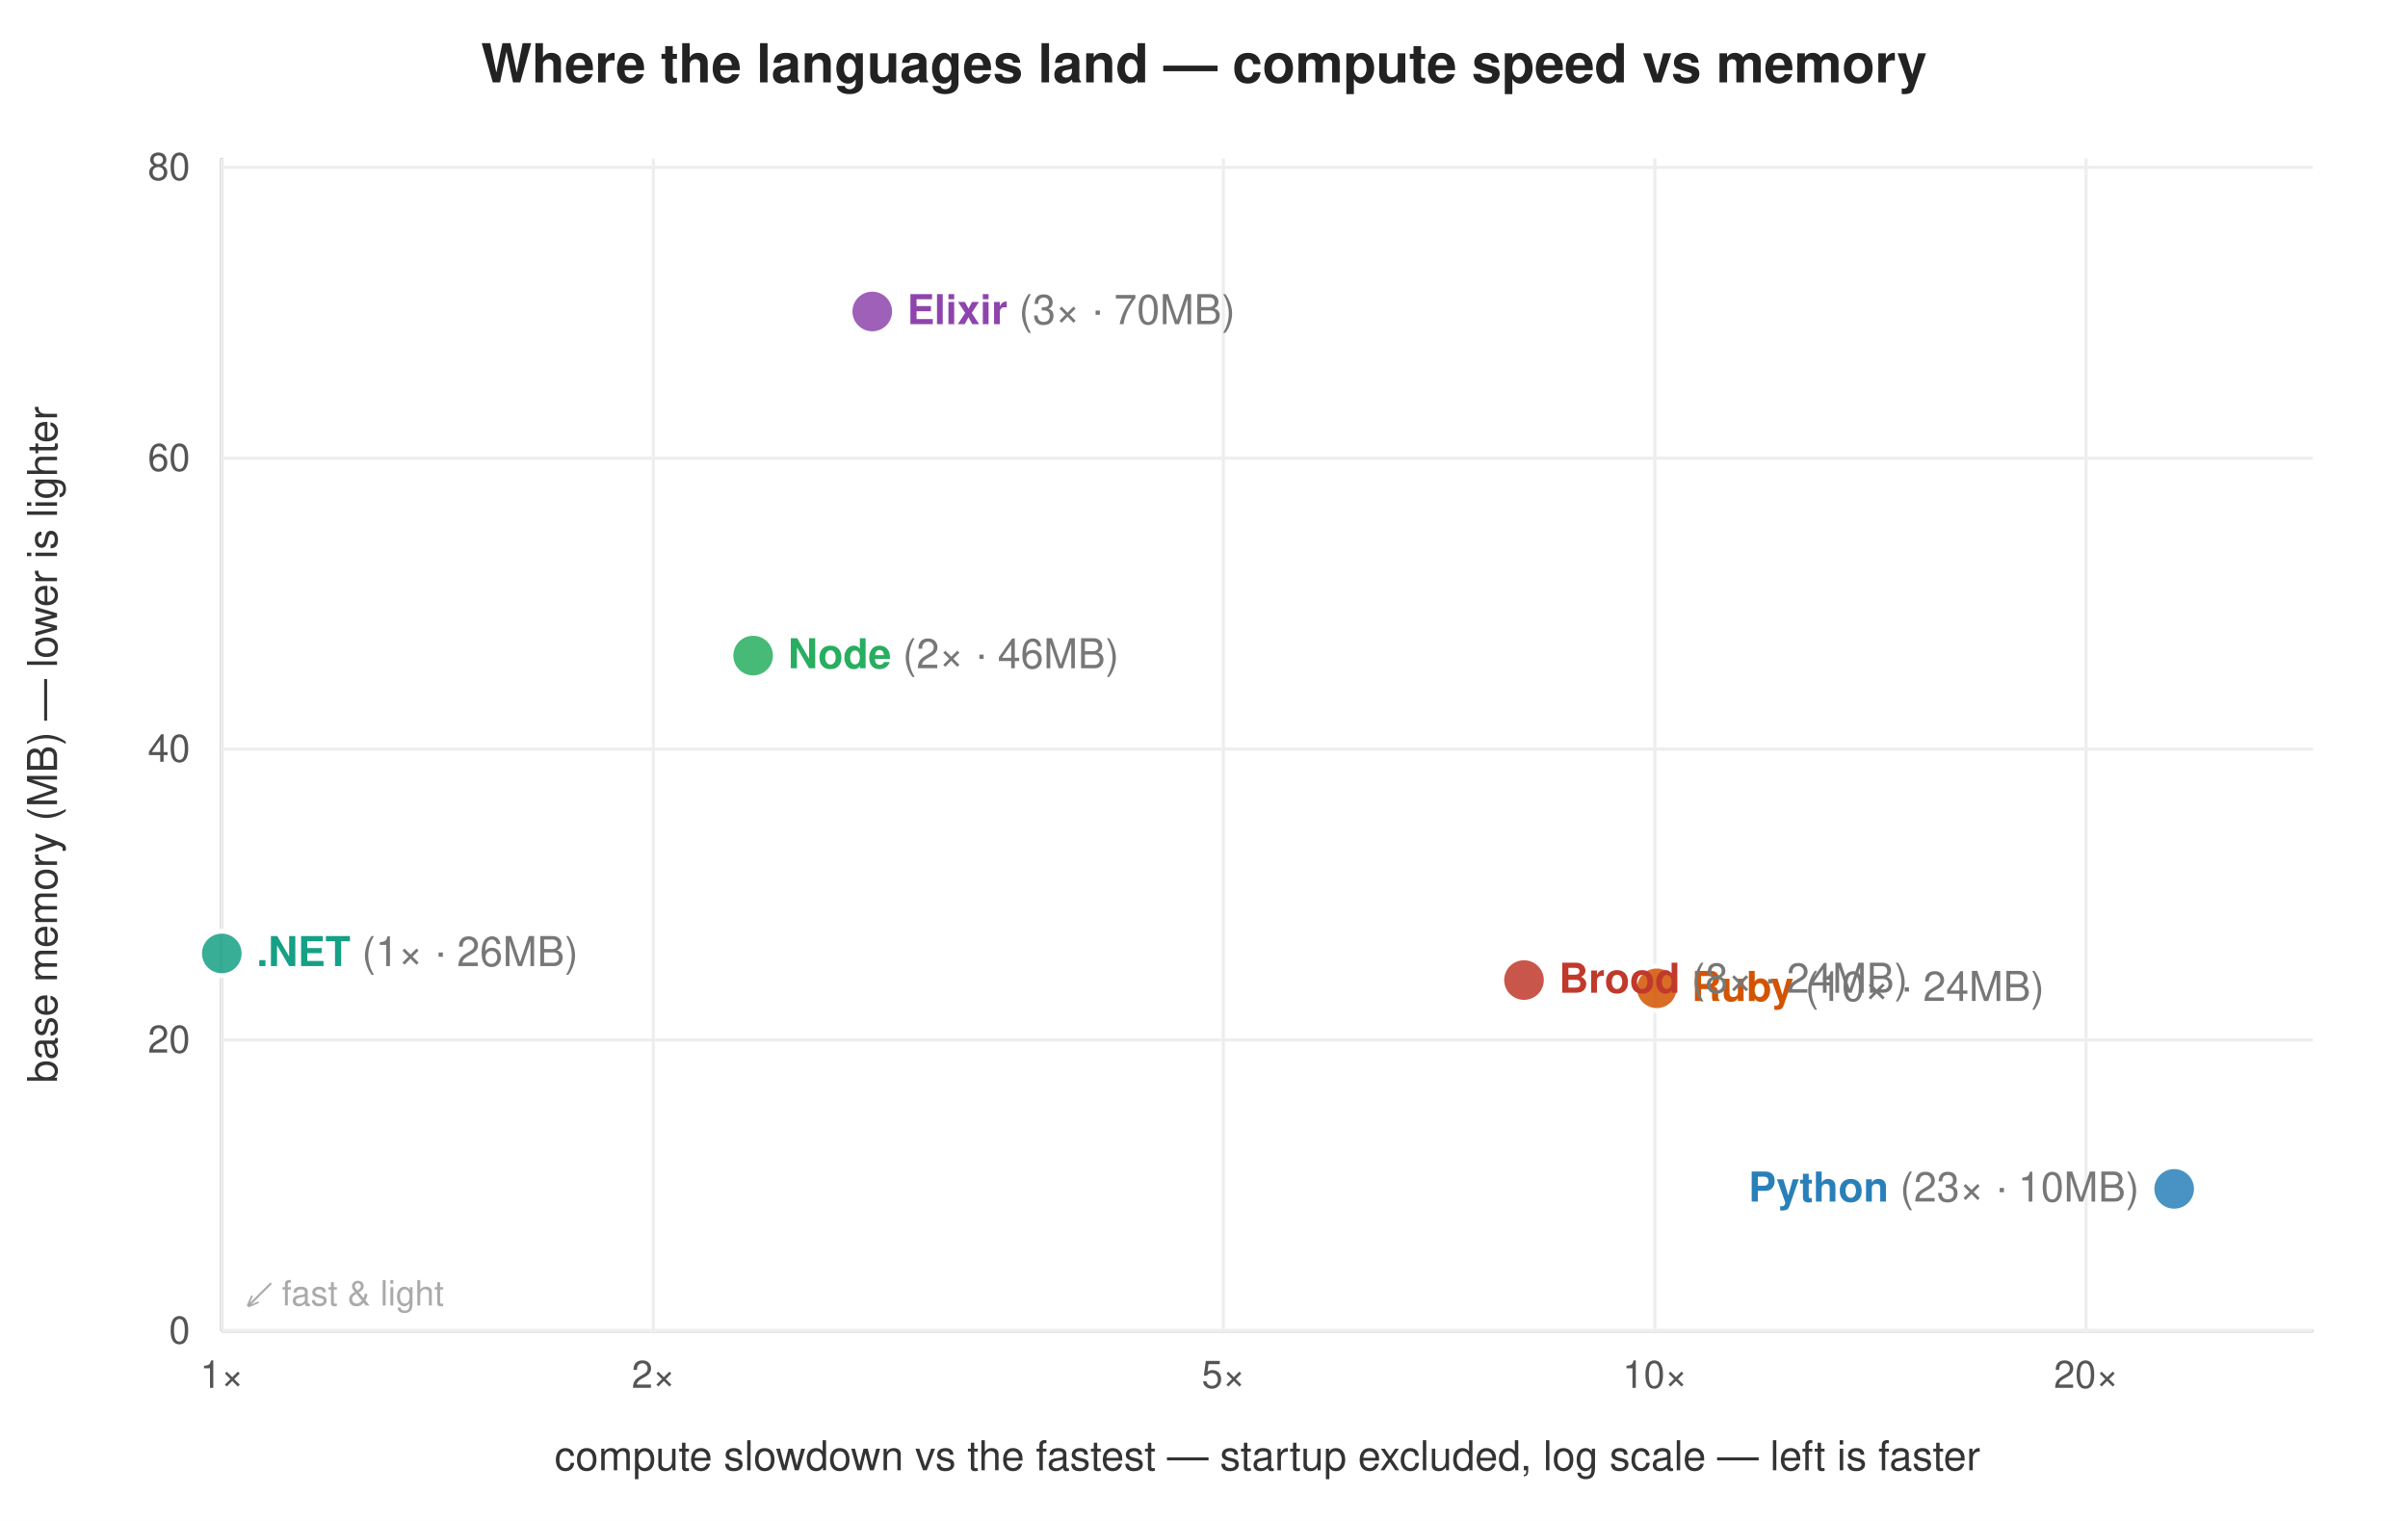
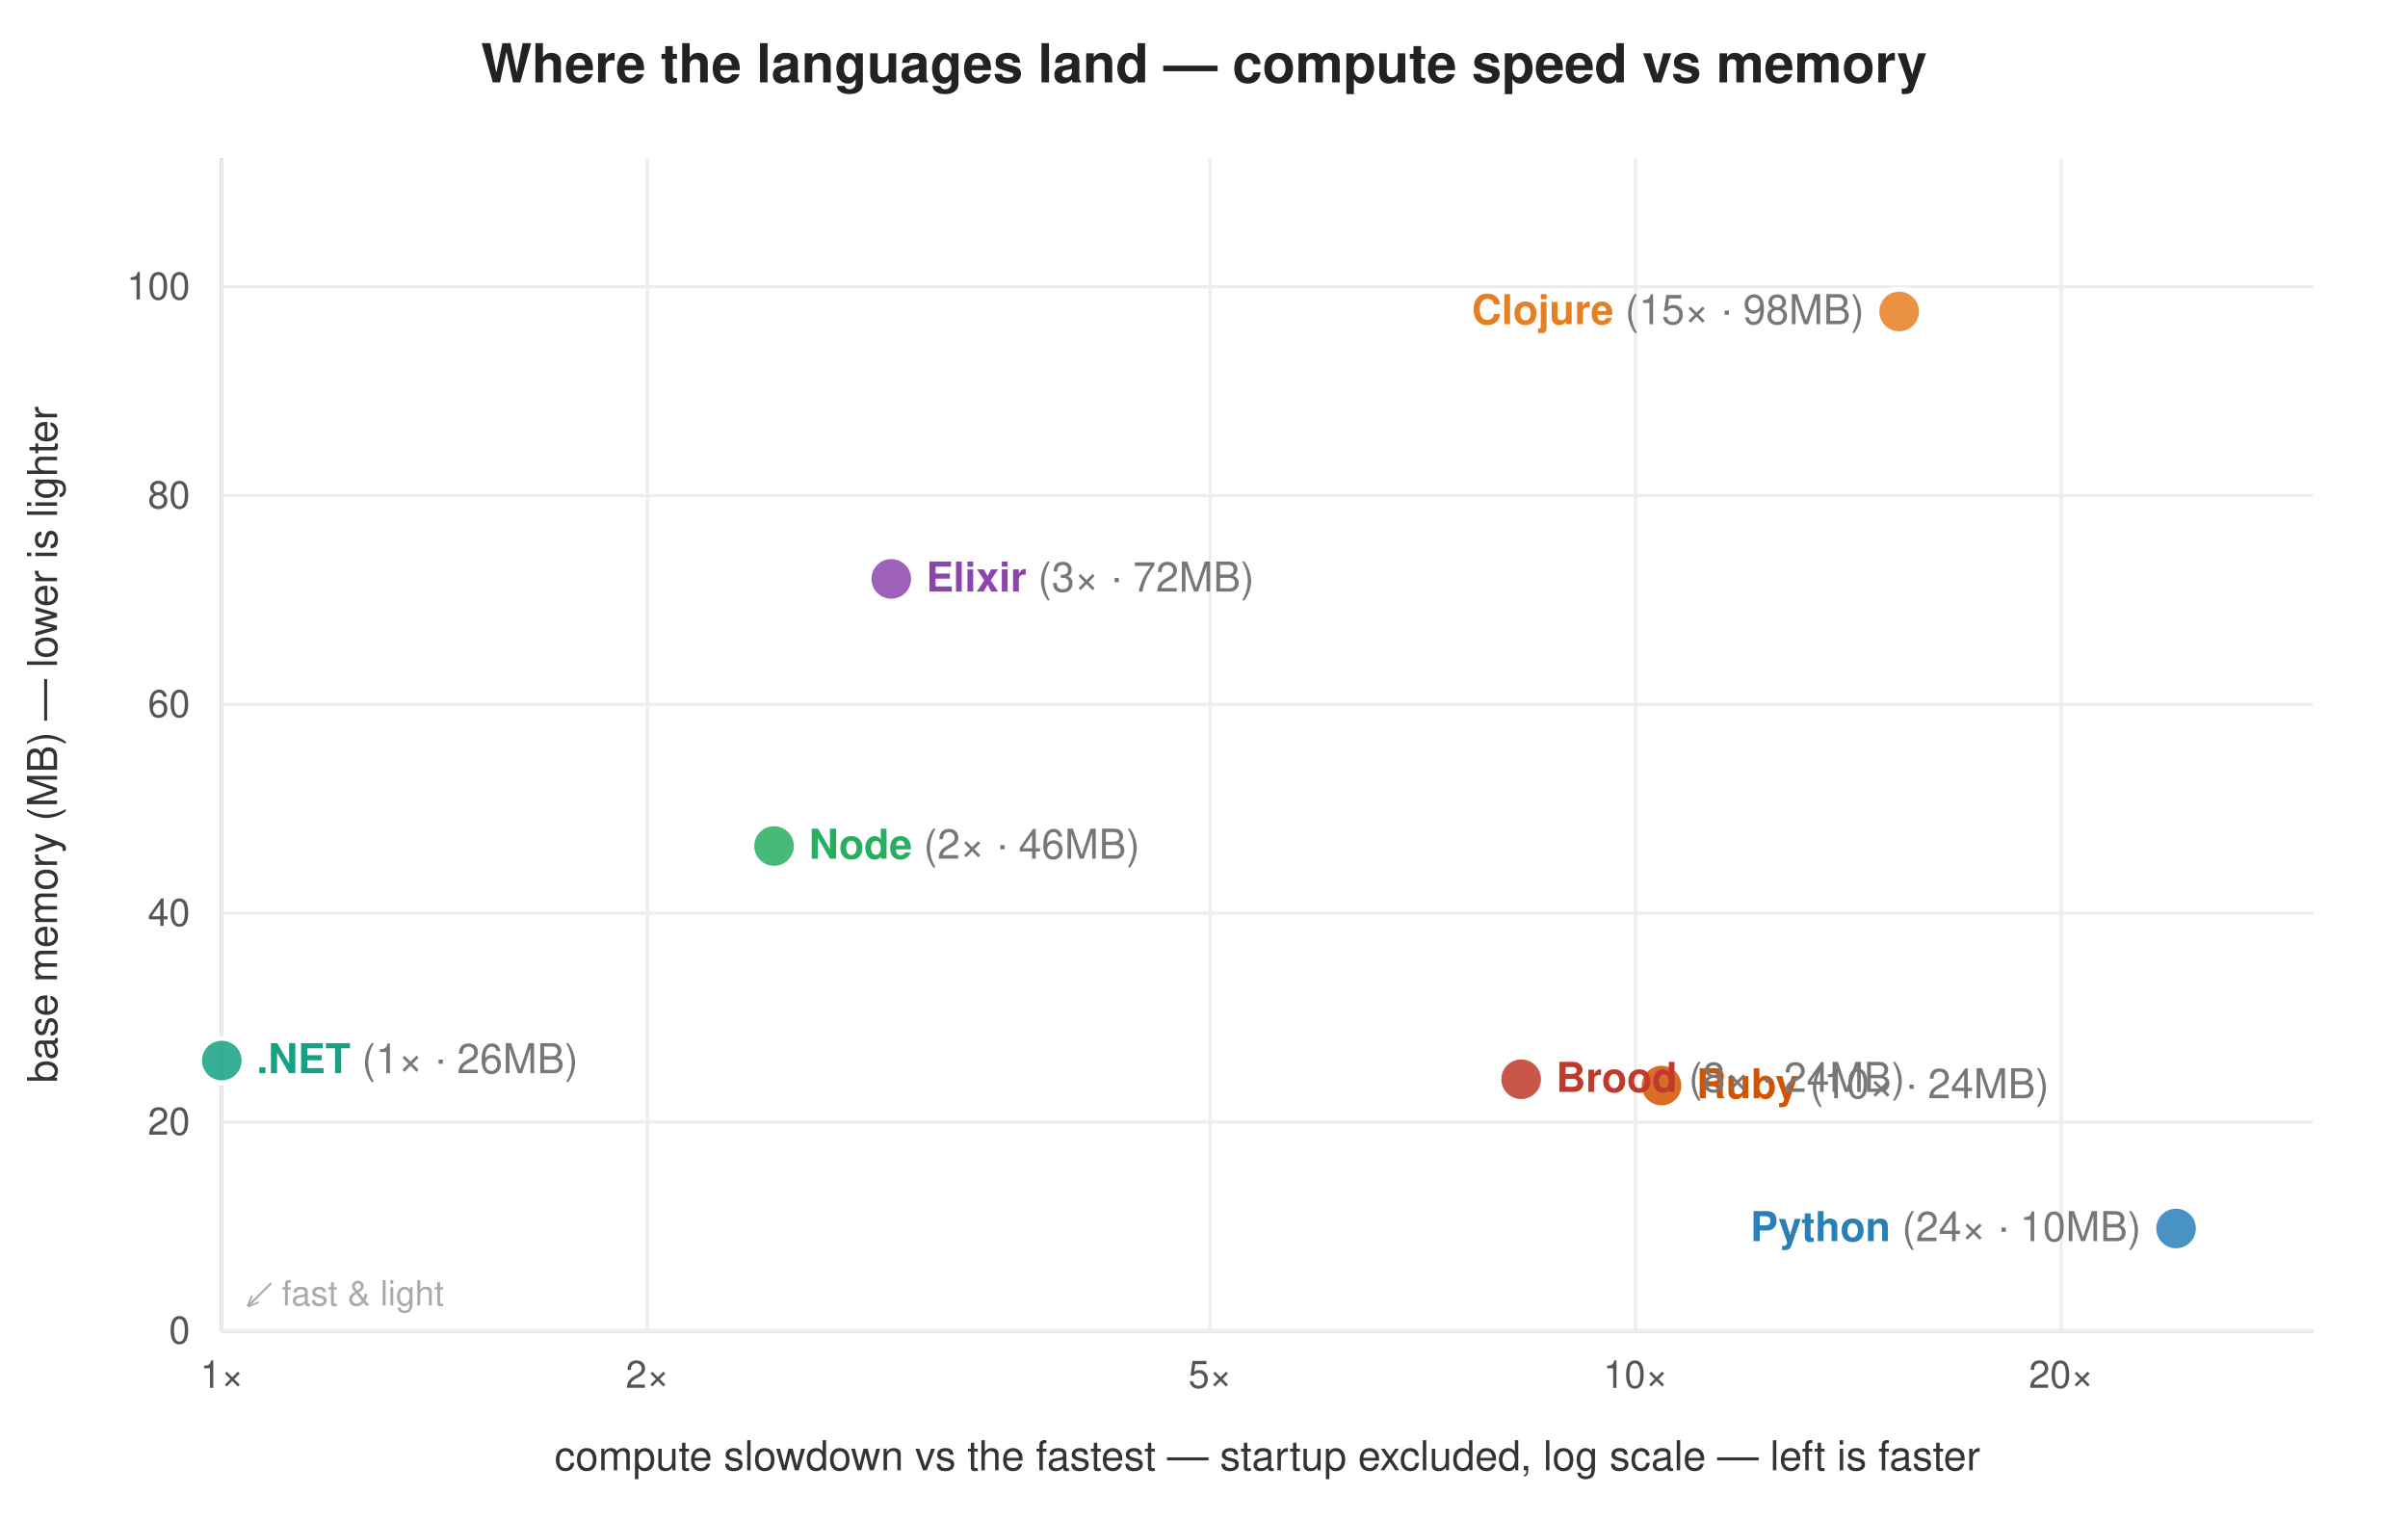
<svg xmlns="http://www.w3.org/2000/svg" width="760" height="480" viewBox="0 0 760 480" font-family="system-ui,Segoe UI,Helvetica,Arial,sans-serif">
  <rect width="760" height="480" fill="#ffffff" />
  <text x="380.0" y="26" text-anchor="middle" font-size="17" font-weight="700" fill="#222">Where the languages land — compute speed vs memory</text>
  <line x1="70" y1="420" x2="730" y2="420" stroke="#888" stroke-width="1" />
  <line x1="70" y1="50" x2="70" y2="420" stroke="#888" stroke-width="1" />
  <line x1="70.0" y1="50" x2="70.0" y2="420" stroke="#eee" stroke-width="1" />
  <text x="70.0" y="438" text-anchor="middle" font-size="12" fill="#555">1×</text>
-   <line x1="206.2" y1="50" x2="206.2" y2="420" stroke="#eee" stroke-width="1" />
-   <text x="206.2" y="438" text-anchor="middle" font-size="12" fill="#555">2×</text>
-   <line x1="386.1" y1="50" x2="386.1" y2="420" stroke="#eee" stroke-width="1" />
-   <text x="386.1" y="438" text-anchor="middle" font-size="12" fill="#555">5×</text>
-   <line x1="522.3" y1="50" x2="522.3" y2="420" stroke="#eee" stroke-width="1" />
-   <text x="522.3" y="438" text-anchor="middle" font-size="12" fill="#555">10×</text>
-   <line x1="658.4" y1="50" x2="658.4" y2="420" stroke="#eee" stroke-width="1" />
-   <text x="658.4" y="438" text-anchor="middle" font-size="12" fill="#555">20×</text>
+   <line x1="204.3" y1="50" x2="204.3" y2="420" stroke="#eee" stroke-width="1" />
+   <text x="204.3" y="438" text-anchor="middle" font-size="12" fill="#555">2×</text>
+   <line x1="381.9" y1="50" x2="381.9" y2="420" stroke="#eee" stroke-width="1" />
+   <text x="381.9" y="438" text-anchor="middle" font-size="12" fill="#555">5×</text>
+   <line x1="516.2" y1="50" x2="516.2" y2="420" stroke="#eee" stroke-width="1" />
+   <text x="516.2" y="438" text-anchor="middle" font-size="12" fill="#555">10×</text>
+   <line x1="650.5" y1="50" x2="650.5" y2="420" stroke="#eee" stroke-width="1" />
+   <text x="650.5" y="438" text-anchor="middle" font-size="12" fill="#555">20×</text>
  <line x1="70" y1="420.0" x2="730" y2="420.0" stroke="#eee" stroke-width="1" />
  <text x="60" y="424.0" text-anchor="end" font-size="12" fill="#555">0</text>
-   <line x1="70" y1="328.2" x2="730" y2="328.2" stroke="#eee" stroke-width="1" />
-   <text x="60" y="332.2" text-anchor="end" font-size="12" fill="#555">20</text>
-   <line x1="70" y1="236.4" x2="730" y2="236.4" stroke="#eee" stroke-width="1" />
-   <text x="60" y="240.4" text-anchor="end" font-size="12" fill="#555">40</text>
-   <line x1="70" y1="144.6" x2="730" y2="144.6" stroke="#eee" stroke-width="1" />
-   <text x="60" y="148.6" text-anchor="end" font-size="12" fill="#555">60</text>
-   <line x1="70" y1="52.8" x2="730" y2="52.8" stroke="#eee" stroke-width="1" />
-   <text x="60" y="56.8" text-anchor="end" font-size="12" fill="#555">80</text>
+   <line x1="70" y1="354.1" x2="730" y2="354.1" stroke="#eee" stroke-width="1" />
+   <text x="60" y="358.1" text-anchor="end" font-size="12" fill="#555">20</text>
+   <line x1="70" y1="288.2" x2="730" y2="288.2" stroke="#eee" stroke-width="1" />
+   <text x="60" y="292.2" text-anchor="end" font-size="12" fill="#555">40</text>
+   <line x1="70" y1="222.3" x2="730" y2="222.3" stroke="#eee" stroke-width="1" />
+   <text x="60" y="226.3" text-anchor="end" font-size="12" fill="#555">60</text>
+   <line x1="70" y1="156.4" x2="730" y2="156.4" stroke="#eee" stroke-width="1" />
+   <text x="60" y="160.4" text-anchor="end" font-size="12" fill="#555">80</text>
+   <line x1="70" y1="90.5" x2="730" y2="90.5" stroke="#eee" stroke-width="1" />
+   <text x="60" y="94.5" text-anchor="end" font-size="12" fill="#555">100</text>
  <text x="400.0" y="464" text-anchor="middle" font-size="13" fill="#333">compute slowdown vs the fastest — startup excluded, log scale — left is faster</text>
  <text x="18" y="235.0" text-anchor="middle" font-size="13" fill="#333" transform="rotate(-90 18 235.0)">base memory (MB) — lower is lighter</text>
  <text x="78" y="412" font-size="11" fill="#aaa">↙ fast &amp; light</text>
-   <circle cx="686.2" cy="375.2" r="7" fill="#2980b9" fill-opacity="0.85" stroke="#fff" stroke-width="1.5" />
-   <text x="675.2" y="379.2" text-anchor="end" font-size="13" font-weight="600" fill="#2980b9">Python <tspan font-weight="400" fill="#777">(23× · 10MB)</tspan>
+   <circle cx="686.8" cy="387.7" r="7" fill="#2980b9" fill-opacity="0.85" stroke="#fff" stroke-width="1.5" />
+   <text x="675.8" y="391.7" text-anchor="end" font-size="13" font-weight="600" fill="#2980b9">Python <tspan font-weight="400" fill="#777">(24× · 10MB)</tspan>
  </text>
-   <circle cx="522.9" cy="311.9" r="7" fill="#d35400" fill-opacity="0.85" stroke="#fff" stroke-width="1.5" />
-   <text x="533.9" y="315.9" text-anchor="start" font-size="13" font-weight="600" fill="#d35400">Ruby <tspan font-weight="400" fill="#777">(10× · 24MB)</tspan>
+   <circle cx="524.4" cy="342.6" r="7" fill="#d35400" fill-opacity="0.85" stroke="#fff" stroke-width="1.5" />
+   <text x="535.4" y="346.6" text-anchor="start" font-size="13" font-weight="600" fill="#d35400">Ruby <tspan font-weight="400" fill="#777">(10× · 24MB)</tspan>
  </text>
-   <circle cx="481.0" cy="309.3" r="7" fill="#c0392b" fill-opacity="0.85" stroke="#fff" stroke-width="1.5" />
-   <text x="492.0" y="313.3" text-anchor="start" font-size="13" font-weight="600" fill="#c0392b">Brood <tspan font-weight="400" fill="#777">(8× · 24MB)</tspan>
+   <circle cx="480.1" cy="340.6" r="7" fill="#c0392b" fill-opacity="0.85" stroke="#fff" stroke-width="1.5" />
+   <text x="491.1" y="344.6" text-anchor="start" font-size="13" font-weight="600" fill="#c0392b">Brood <tspan font-weight="400" fill="#777">(8× · 24MB)</tspan>
  </text>
-   <circle cx="70.0" cy="300.9" r="7" fill="#16a085" fill-opacity="0.85" stroke="#fff" stroke-width="1.5" />
-   <text x="81.0" y="304.9" text-anchor="start" font-size="13" font-weight="600" fill="#16a085">.NET <tspan font-weight="400" fill="#777">(1× · 26MB)</tspan>
+   <circle cx="70.0" cy="334.7" r="7" fill="#16a085" fill-opacity="0.85" stroke="#fff" stroke-width="1.5" />
+   <text x="81.0" y="338.7" text-anchor="start" font-size="13" font-weight="600" fill="#16a085">.NET <tspan font-weight="400" fill="#777">(1× · 26MB)</tspan>
  </text>
-   <circle cx="237.7" cy="206.9" r="7" fill="#27ae60" fill-opacity="0.85" stroke="#fff" stroke-width="1.5" />
-   <text x="248.7" y="210.9" text-anchor="start" font-size="13" font-weight="600" fill="#27ae60">Node <tspan font-weight="400" fill="#777">(2× · 46MB)</tspan>
+   <circle cx="244.3" cy="267.0" r="7" fill="#27ae60" fill-opacity="0.85" stroke="#fff" stroke-width="1.5" />
+   <text x="255.3" y="271.0" text-anchor="start" font-size="13" font-weight="600" fill="#27ae60">Node <tspan font-weight="400" fill="#777">(2× · 46MB)</tspan>
  </text>
-   <circle cx="275.3" cy="98.3" r="7" fill="#8e44ad" fill-opacity="0.85" stroke="#fff" stroke-width="1.5" />
-   <text x="286.3" y="102.3" text-anchor="start" font-size="13" font-weight="600" fill="#8e44ad">Elixir <tspan font-weight="400" fill="#777">(3× · 70MB)</tspan>
+   <circle cx="281.3" cy="182.7" r="7" fill="#8e44ad" fill-opacity="0.85" stroke="#fff" stroke-width="1.5" />
+   <text x="292.3" y="186.7" text-anchor="start" font-size="13" font-weight="600" fill="#8e44ad">Elixir <tspan font-weight="400" fill="#777">(3× · 72MB)</tspan>
+   </text>
+   <circle cx="599.4" cy="98.3" r="7" fill="#e67e22" fill-opacity="0.85" stroke="#fff" stroke-width="1.5" />
+   <text x="588.4" y="102.3" text-anchor="end" font-size="13" font-weight="600" fill="#e67e22">Clojure <tspan font-weight="400" fill="#777">(15× · 98MB)</tspan>
  </text>
</svg>
